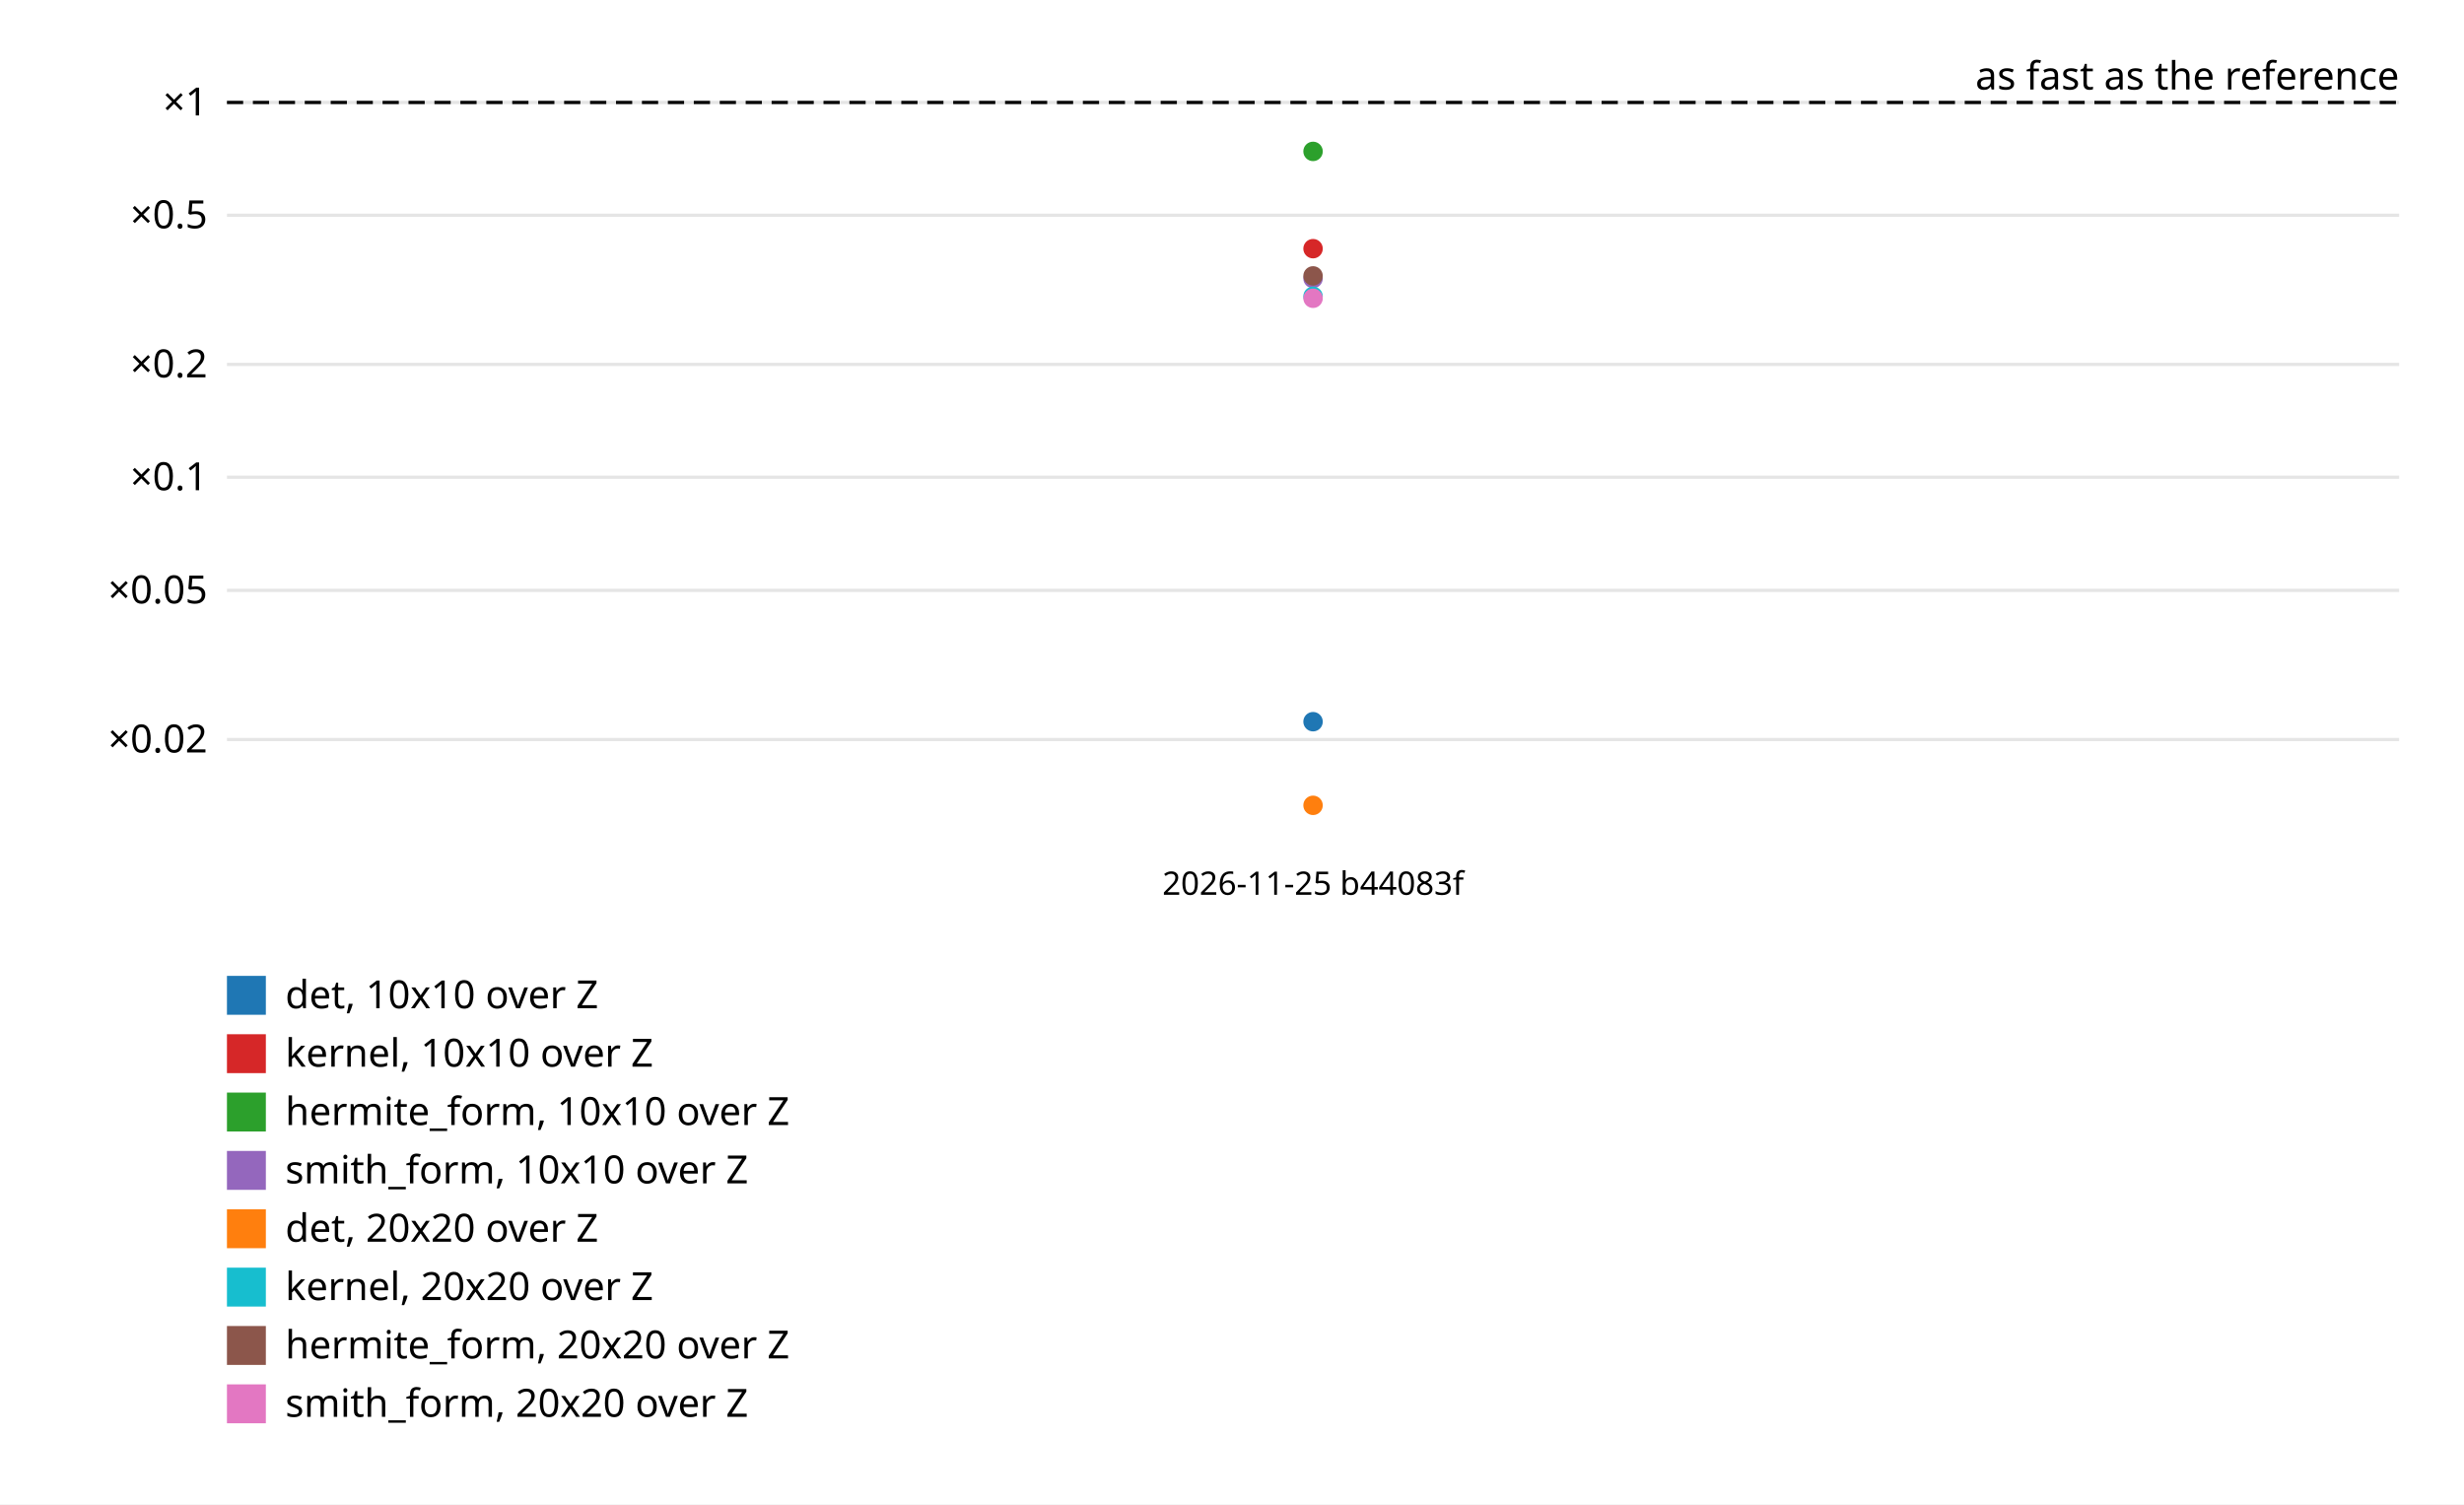
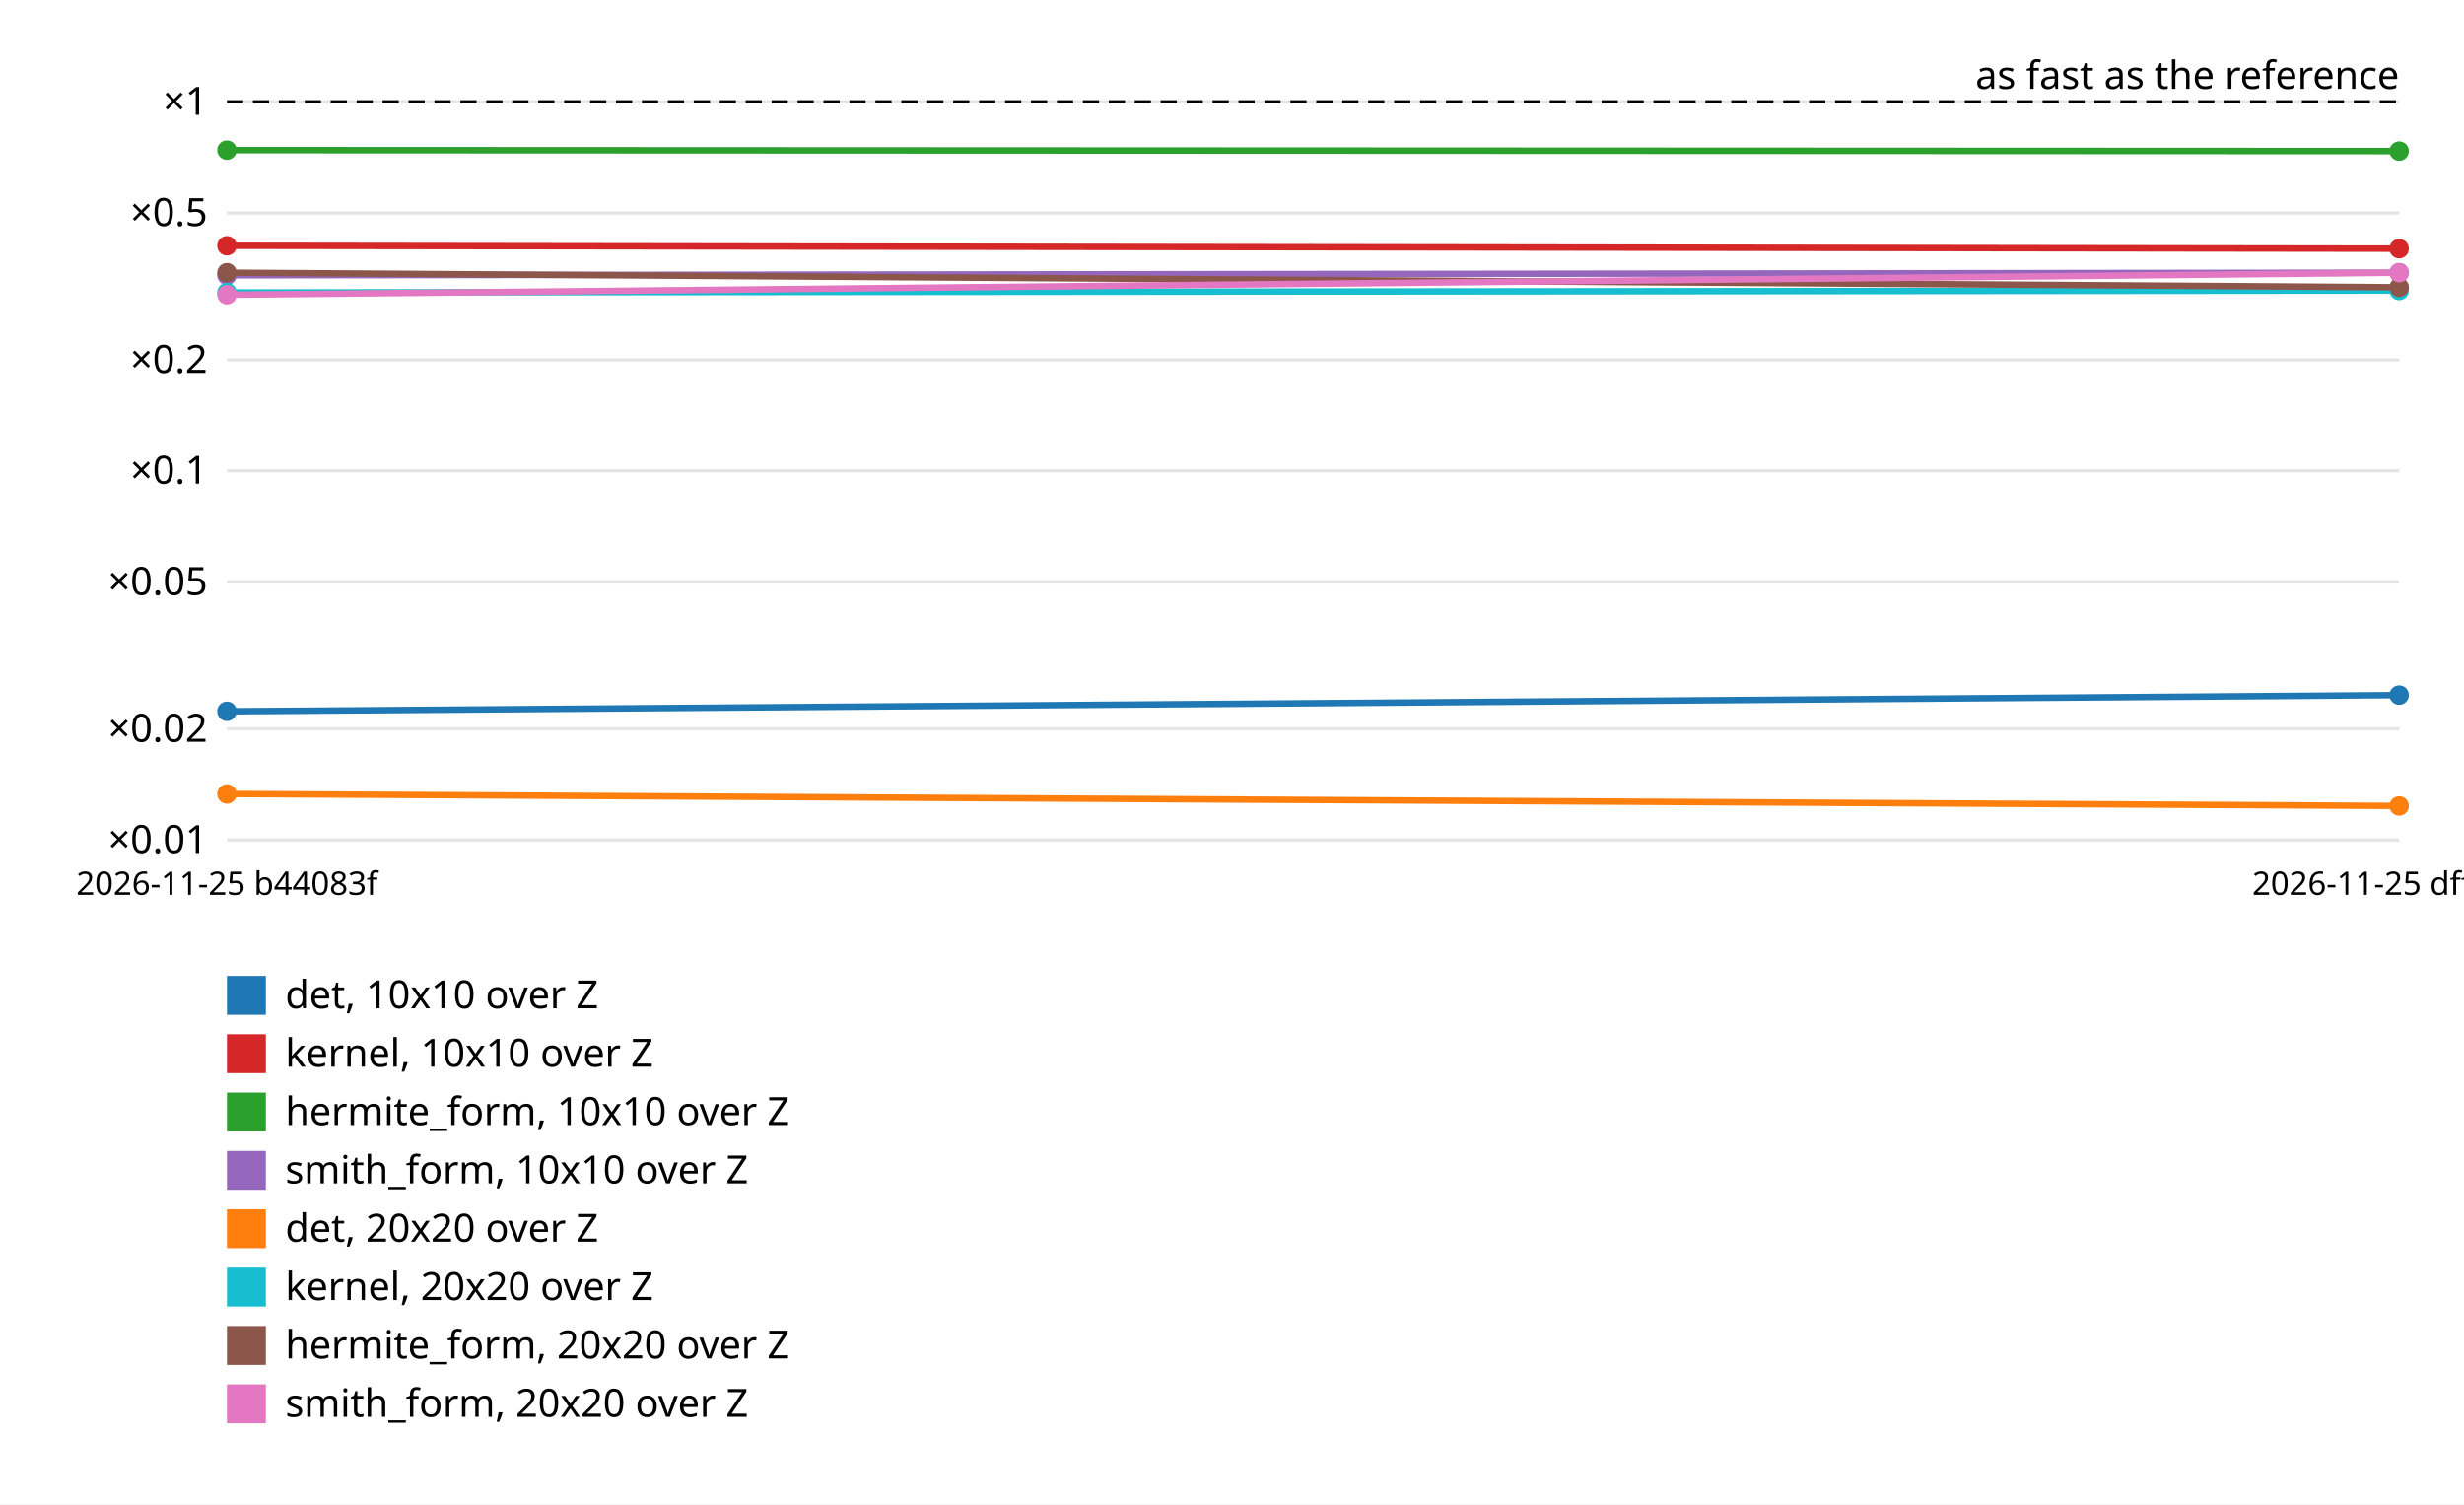
<svg xmlns="http://www.w3.org/2000/svg" width="760" height="464" font-family="sans-serif" font-size="12">
  <rect width="760" height="464" fill="white" />
-   <line x1="70" x2="740" y1="228.1" y2="228.1" stroke="#e5e5e5" />
-   <text x="64" y="232.1" text-anchor="end">×0.02</text>
-   <line x1="70" x2="740" y1="182.1" y2="182.1" stroke="#e5e5e5" />
-   <text x="64" y="186.1" text-anchor="end">×0.05</text>
-   <line x1="70" x2="740" y1="147.2" y2="147.2" stroke="#e5e5e5" />
-   <text x="64" y="151.2" text-anchor="end">×0.1</text>
-   <line x1="70" x2="740" y1="112.4" y2="112.4" stroke="#e5e5e5" />
-   <text x="64" y="116.4" text-anchor="end">×0.2</text>
-   <line x1="70" x2="740" y1="66.4" y2="66.4" stroke="#e5e5e5" />
-   <text x="64" y="70.4" text-anchor="end">×0.5</text>
-   <line x1="70" x2="740" y1="31.6" y2="31.6" stroke="#e5e5e5" />
-   <text x="64" y="35.6" text-anchor="end">×1</text>
-   <line x1="70" x2="740" y1="31.6" y2="31.6" stroke="black" stroke-dasharray="5 3" />
-   <text x="740" y="27.6" text-anchor="end">as fast as the reference</text>
-   <text x="405.0" y="276" text-anchor="middle" font-size="10">2026-11-25 b44083f</text>
-   <circle cx="405.0" cy="222.6" r="3" fill="#1f77b4" />
+   <line x1="70" x2="740" y1="259.1" y2="259.1" stroke="#e5e5e5" />
+   <text x="64" y="263.1" text-anchor="end">×0.01</text>
+   <line x1="70" x2="740" y1="224.8" y2="224.8" stroke="#e5e5e5" />
+   <text x="64" y="228.8" text-anchor="end">×0.02</text>
+   <line x1="70" x2="740" y1="179.5" y2="179.5" stroke="#e5e5e5" />
+   <text x="64" y="183.5" text-anchor="end">×0.05</text>
+   <line x1="70" x2="740" y1="145.2" y2="145.2" stroke="#e5e5e5" />
+   <text x="64" y="149.2" text-anchor="end">×0.1</text>
+   <line x1="70" x2="740" y1="111.0" y2="111.0" stroke="#e5e5e5" />
+   <text x="64" y="115.0" text-anchor="end">×0.2</text>
+   <line x1="70" x2="740" y1="65.7" y2="65.7" stroke="#e5e5e5" />
+   <text x="64" y="69.7" text-anchor="end">×0.5</text>
+   <line x1="70" x2="740" y1="31.4" y2="31.4" stroke="#e5e5e5" />
+   <text x="64" y="35.4" text-anchor="end">×1</text>
+   <line x1="70" x2="740" y1="31.4" y2="31.4" stroke="black" stroke-dasharray="5 3" />
+   <text x="740" y="27.4" text-anchor="end">as fast as the reference</text>
+   <text x="70.0" y="276" text-anchor="middle" font-size="10">2026-11-25 b44083f</text>
+   <text x="740.0" y="276" text-anchor="middle" font-size="10">2026-11-25 dff4757</text>
+   <polyline points="70.0,219.4 740.0,214.4" fill="none" stroke="#1f77b4" stroke-width="2" />
+   <circle cx="70.0" cy="219.4" r="3" fill="#1f77b4" />
+   <circle cx="740.0" cy="214.4" r="3" fill="#1f77b4" />
  <rect x="70" y="301" width="12" height="12" fill="#1f77b4" />
  <text x="88" y="311">det, 10x10 over Z</text>
-   <circle cx="405.0" cy="76.7" r="3" fill="#d62728" />
+   <polyline points="70.0,75.8 740.0,76.7" fill="none" stroke="#d62728" stroke-width="2" />
+   <circle cx="70.0" cy="75.8" r="3" fill="#d62728" />
+   <circle cx="740.0" cy="76.7" r="3" fill="#d62728" />
  <rect x="70" y="319" width="12" height="12" fill="#d62728" />
  <text x="88" y="329">kernel, 10x10 over Z</text>
-   <circle cx="405.0" cy="46.7" r="3" fill="#2ca02c" />
+   <polyline points="70.0,46.3 740.0,46.6" fill="none" stroke="#2ca02c" stroke-width="2" />
+   <circle cx="70.0" cy="46.3" r="3" fill="#2ca02c" />
+   <circle cx="740.0" cy="46.6" r="3" fill="#2ca02c" />
  <rect x="70" y="337" width="12" height="12" fill="#2ca02c" />
  <text x="88" y="347">hermite_form, 10x10 over Z</text>
-   <circle cx="405.0" cy="85.9" r="3" fill="#9467bd" />
+   <polyline points="70.0,84.9 740.0,84.1" fill="none" stroke="#9467bd" stroke-width="2" />
+   <circle cx="70.0" cy="84.9" r="3" fill="#9467bd" />
+   <circle cx="740.0" cy="84.1" r="3" fill="#9467bd" />
  <rect x="70" y="355" width="12" height="12" fill="#9467bd" />
  <text x="88" y="365">smith_form, 10x10 over Z</text>
-   <circle cx="405.0" cy="248.4" r="3" fill="#ff7f0e" />
+   <polyline points="70.0,244.9 740.0,248.6" fill="none" stroke="#ff7f0e" stroke-width="2" />
+   <circle cx="70.0" cy="244.9" r="3" fill="#ff7f0e" />
+   <circle cx="740.0" cy="248.6" r="3" fill="#ff7f0e" />
  <rect x="70" y="373" width="12" height="12" fill="#ff7f0e" />
  <text x="88" y="383">det, 20x20 over Z</text>
-   <circle cx="405.0" cy="91.4" r="3" fill="#17becf" />
+   <polyline points="70.0,90.2 740.0,89.6" fill="none" stroke="#17becf" stroke-width="2" />
+   <circle cx="70.0" cy="90.2" r="3" fill="#17becf" />
+   <circle cx="740.0" cy="89.6" r="3" fill="#17becf" />
  <rect x="70" y="391" width="12" height="12" fill="#17becf" />
  <text x="88" y="401">kernel, 20x20 over Z</text>
-   <circle cx="405.0" cy="85.1" r="3" fill="#8c564b" />
+   <polyline points="70.0,84.1 740.0,88.6" fill="none" stroke="#8c564b" stroke-width="2" />
+   <circle cx="70.0" cy="84.1" r="3" fill="#8c564b" />
+   <circle cx="740.0" cy="88.6" r="3" fill="#8c564b" />
  <rect x="70" y="409" width="12" height="12" fill="#8c564b" />
  <text x="88" y="419">hermite_form, 20x20 over Z</text>
-   <circle cx="405.0" cy="92.0" r="3" fill="#e377c2" />
+   <polyline points="70.0,90.9 740.0,84.1" fill="none" stroke="#e377c2" stroke-width="2" />
+   <circle cx="70.0" cy="90.9" r="3" fill="#e377c2" />
+   <circle cx="740.0" cy="84.1" r="3" fill="#e377c2" />
  <rect x="70" y="427" width="12" height="12" fill="#e377c2" />
  <text x="88" y="437">smith_form, 20x20 over Z</text>
</svg>
